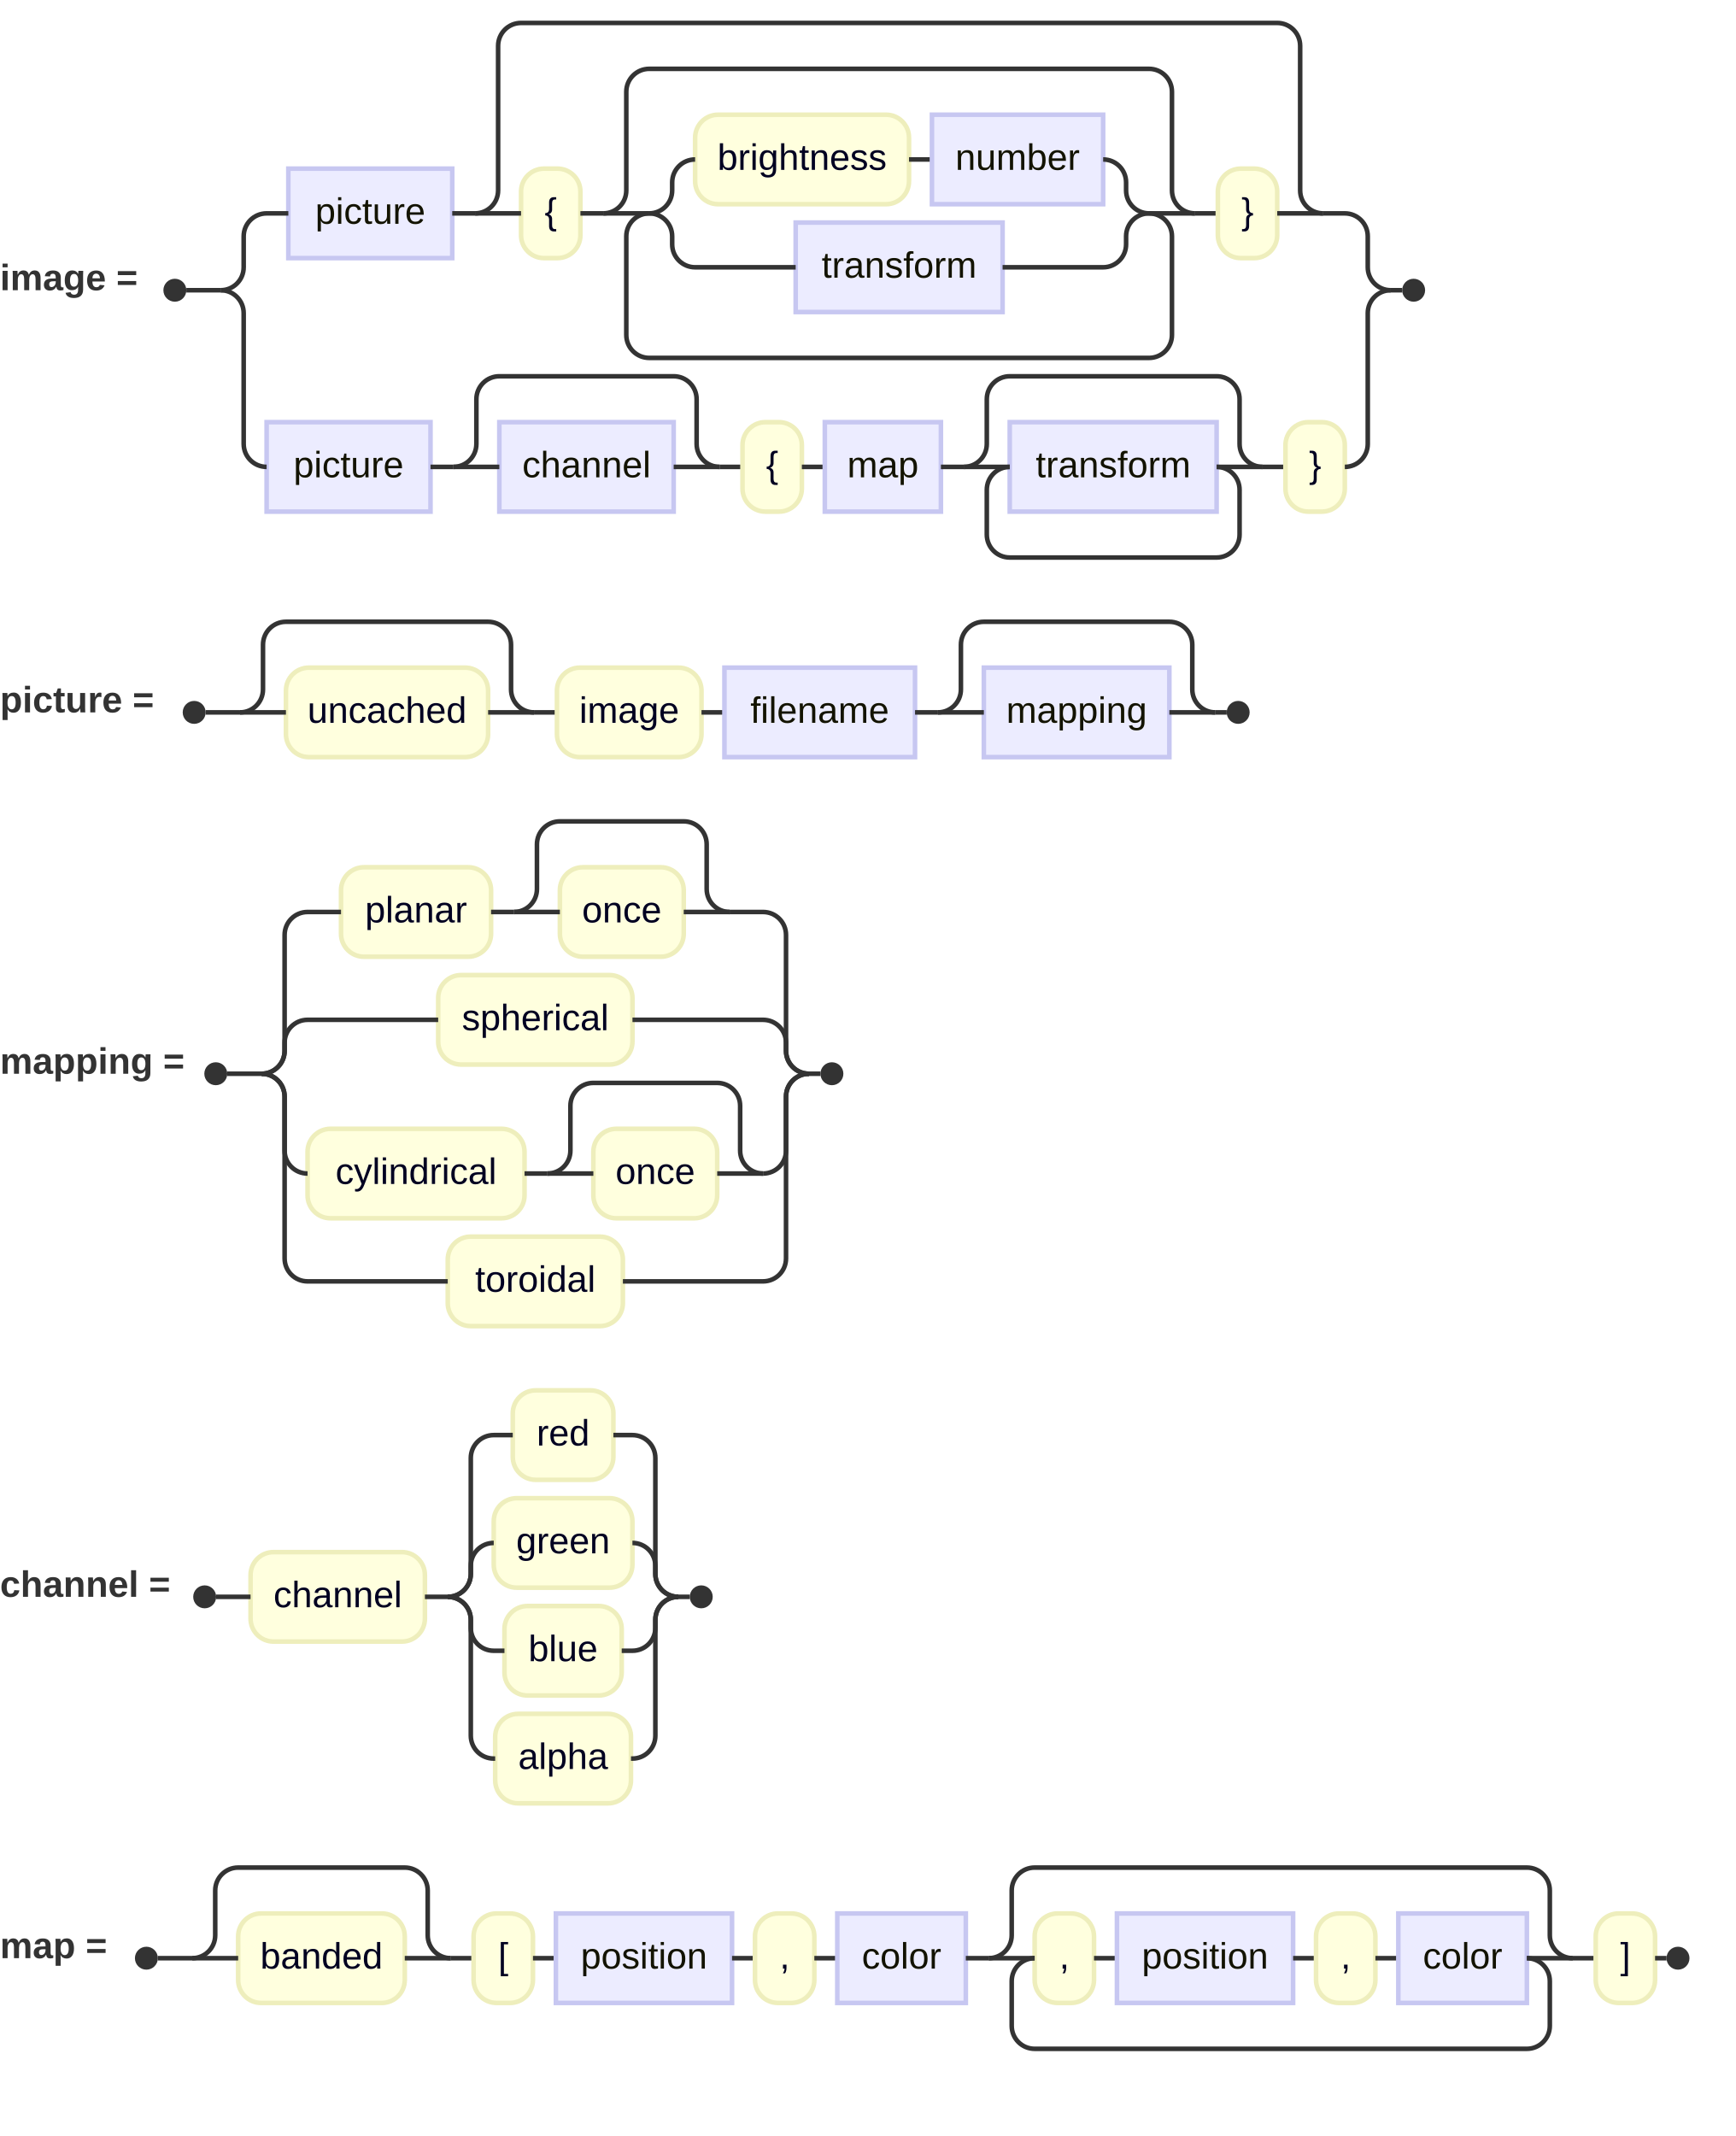
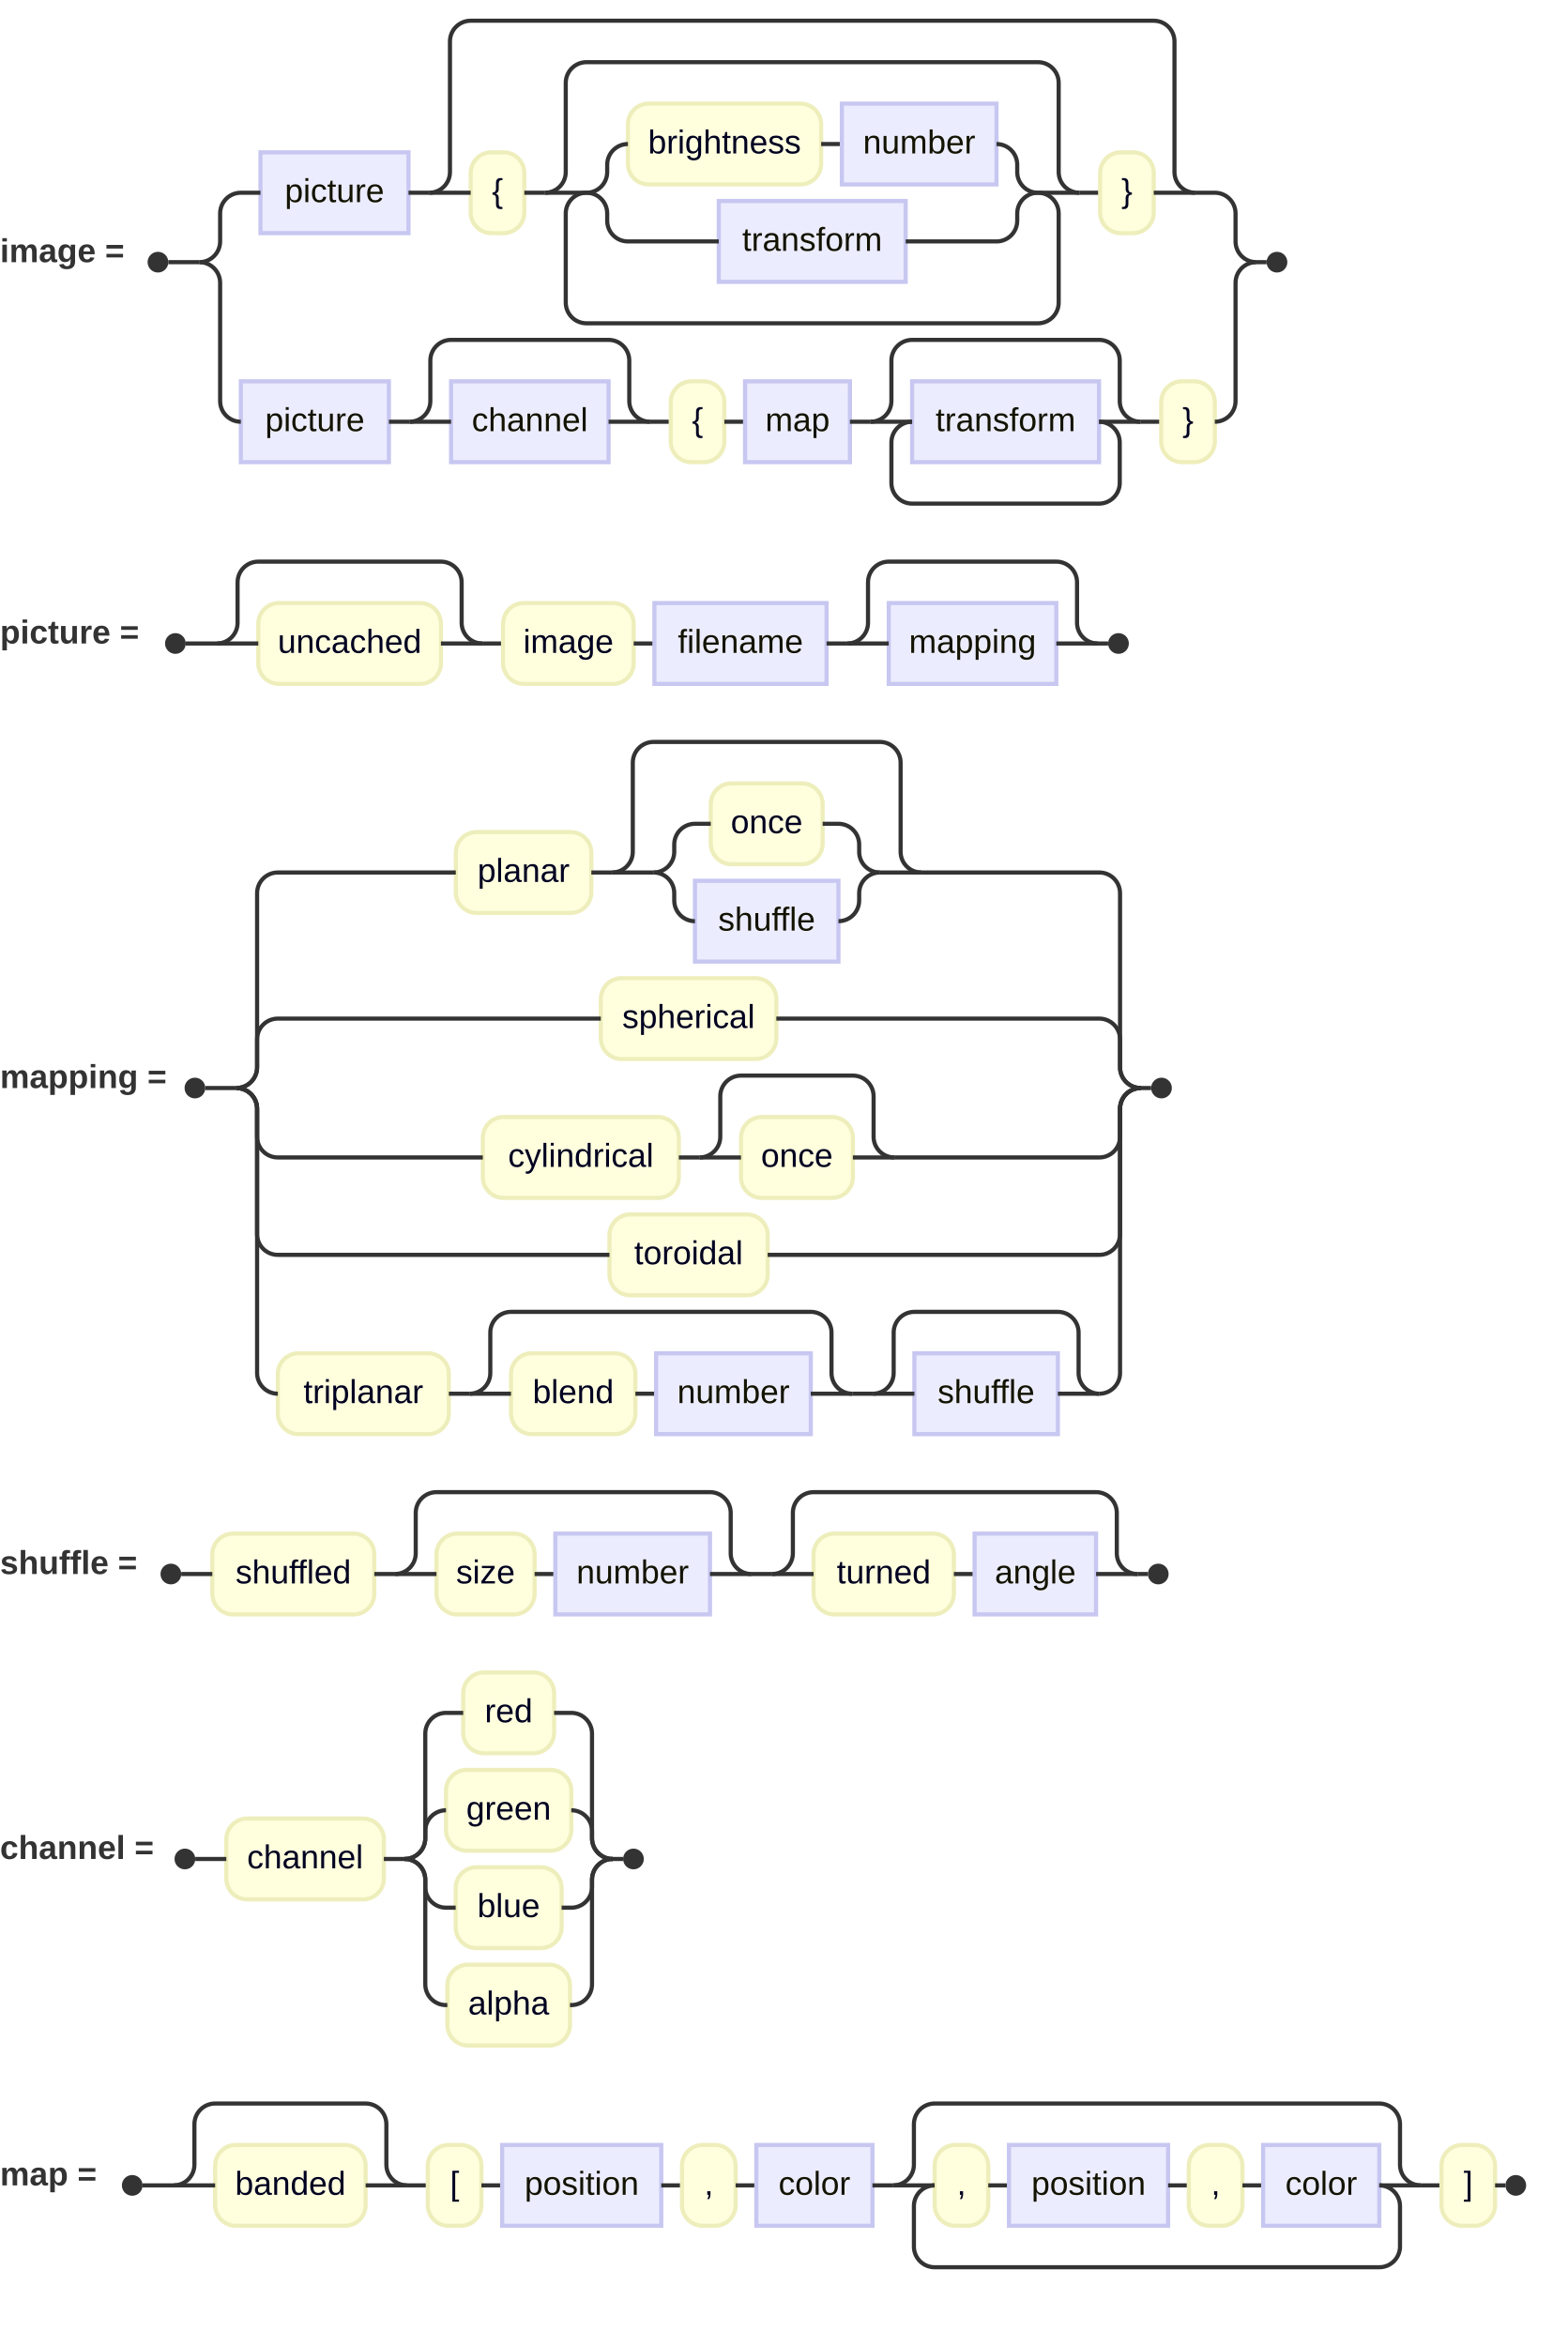
- <svg xmlns="http://www.w3.org/2000/svg" id="my-svg" width="100%" class="railroad-diagram" style="max-width: 756.438px; background-color: transparent;" viewBox="0 0 756.438 931" role="graphics-document document" aria-roledescription="railroadEbnf">
+ <svg xmlns="http://www.w3.org/2000/svg" id="my-svg" width="100%" class="railroad-diagram" style="max-width: 756.438px; background-color: transparent;" viewBox="0 0 756.438 1132" role="graphics-document document" aria-roledescription="railroadEbnf">
  <style>#my-svg{font-family:"trebuchet ms",verdana,arial,sans-serif;font-size:16px;fill:#333;}@keyframes edge-animation-frame{from{stroke-dashoffset:0;}}@keyframes dash{to{stroke-dashoffset:0;}}#my-svg .edge-animation-slow{stroke-dasharray:9,5!important;stroke-dashoffset:900;animation:dash 50s linear infinite;stroke-linecap:round;}#my-svg .edge-animation-fast{stroke-dasharray:9,5!important;stroke-dashoffset:900;animation:dash 20s linear infinite;stroke-linecap:round;}#my-svg .error-icon{fill:#552222;}#my-svg .error-text{fill:#552222;stroke:#552222;}#my-svg .edge-thickness-normal{stroke-width:1px;}#my-svg .edge-thickness-thick{stroke-width:3.5px;}#my-svg .edge-pattern-solid{stroke-dasharray:0;}#my-svg .edge-thickness-invisible{stroke-width:0;fill:none;}#my-svg .edge-pattern-dashed{stroke-dasharray:3;}#my-svg .edge-pattern-dotted{stroke-dasharray:2;}#my-svg .marker{fill:#333333;stroke:#333333;}#my-svg .marker.cross{stroke:#333333;}#my-svg svg{font-family:"trebuchet ms",verdana,arial,sans-serif;font-size:16px;}#my-svg p{margin:0;}#my-svg .railroad-diagram{font-family:"trebuchet ms",verdana,arial,sans-serif;font-size:16px;}#my-svg .railroad-terminal rect{fill:#ffffde;stroke:hsl(60, 60%, 83.529%);stroke-width:2px;}#my-svg .railroad-terminal text{fill:#000021;font-family:"trebuchet ms",verdana,arial,sans-serif;font-size:16px;text-anchor:middle;dominant-baseline:middle;}#my-svg .railroad-nonterminal rect{fill:#ECECFF;stroke:hsl(240, 60%, 86.275%);stroke-width:2px;}#my-svg .railroad-nonterminal text{fill:#131300;font-family:"trebuchet ms",verdana,arial,sans-serif;font-size:16px;text-anchor:middle;dominant-baseline:middle;}#my-svg .railroad-line{stroke:#333333;stroke-width:2px;fill:none;}#my-svg .railroad-start circle,#my-svg .railroad-end circle{fill:#333333;}#my-svg .railroad-comment ellipse{fill:rgba(232,232,232, 0.8);stroke:hsl(80, 60%, 86.275%);stroke-width:2px;}#my-svg .railroad-comment text{fill:rgb(6.333, 0, 19);font-style:italic;font-family:"trebuchet ms",verdana,arial,sans-serif;font-size:16px;text-anchor:middle;dominant-baseline:middle;}#my-svg .railroad-special rect{fill:hsl(80, 100%, 96.275%);stroke:hsl(80, 60%, 86.275%);stroke-width:2px;stroke-dasharray:5,3;}#my-svg .railroad-special text{fill:#131300;font-family:"trebuchet ms",verdana,arial,sans-serif;font-size:16px;text-anchor:middle;dominant-baseline:middle;}#my-svg .railroad-rule-name{font-weight:bold;fill:#333;font-family:"trebuchet ms",verdana,arial,sans-serif;font-size:16px;}#my-svg .node .neo-node{stroke:#9370DB;}#my-svg [data-look="neo"].node rect,#my-svg [data-look="neo"].cluster rect,#my-svg [data-look="neo"].node polygon{stroke:#9370DB;filter:drop-shadow(1px 2px 2px rgba(185, 185, 185, 1));}#my-svg [data-look="neo"].swimlane.cluster rect{filter:none;}#my-svg [data-look="neo"].node path{stroke:#9370DB;stroke-width:1px;}#my-svg [data-look="neo"].node .outer-path{filter:drop-shadow(1px 2px 2px rgba(185, 185, 185, 1));}#my-svg [data-look="neo"].node .neo-line path{stroke:#9370DB;filter:none;}#my-svg [data-look="neo"].node circle{stroke:#9370DB;filter:drop-shadow(1px 2px 2px rgba(185, 185, 185, 1));}#my-svg [data-look="neo"].node circle .state-start{fill:#000000;}#my-svg [data-look="neo"].icon-shape .icon{fill:#9370DB;filter:drop-shadow(1px 2px 2px rgba(185, 185, 185, 1));}#my-svg [data-look="neo"].icon-shape .icon-neo path{stroke:#9370DB;filter:drop-shadow(1px 2px 2px rgba(185, 185, 185, 1));}#my-svg :root{--mermaid-font-family:"trebuchet ms",verdana,arial,sans-serif;}</style>
  <g />
  <g class="railroad-rule" transform="translate(0, 10)">
    <g transform="translate(96.21875, 0)">
      <g class="railroad-choice">
        <g class="railroad-sequence" transform="translate(29.46875, 0)">
          <g class="railroad-nonterminal" transform="translate(0, 63.5)">
            <rect x="0" y="0" width="71.438" height="39" />
            <text x="35.719" y="19.5">picture</text>
          </g>
          <path class="railroad-line" d="M 71.438 83 L 81.438 83" />
          <g class="railroad-optional" transform="translate(81.4375, 0)">
            <g class="railroad-sequence" transform="translate(20, 20)">
              <g class="railroad-terminal" transform="translate(0, 43.5)">
                <rect x="0" y="0" width="25.875" height="39" rx="10" ry="10" />
                <text x="12.938" y="19.5">{</text>
              </g>
              <path class="railroad-line" d="M 25.875 63 L 35.875 63" />
              <g class="railroad-repetition" transform="translate(35.875, 0)">
                <g class="railroad-choice" transform="translate(20, 20)">
                  <g class="railroad-sequence" transform="translate(20, 0)">
                    <g class="railroad-terminal" transform="translate(0, 0)">
                      <rect x="0" y="0" width="93.234" height="39" rx="10" ry="10" />
                      <text x="46.617" y="19.5">brightness</text>
                    </g>
                    <path class="railroad-line" d="M 93.234 19.5 L 103.234 19.5" />
                    <g class="railroad-nonterminal" transform="translate(103.2344, 0)">
                      <rect x="0" y="0" width="74.625" height="39" />
                      <text x="37.312" y="19.5">number</text>
                    </g>
                  </g>
                  <path class="railroad-line" d="M 0 43 A 10 10 0 0 0 10 33 L 10 29.5 A 10 10 0 0 1 20 19.5 L 20 19.5" />
                  <path class="railroad-line" d="M 197.859 19.5 L 197.859 19.5 A 10 10 0 0 1 207.859 29.5 L 207.859 33 A 10 10 0 0 0 217.859 43" />
                  <g class="railroad-nonterminal" transform="translate(63.83594, 47)">
                    <rect x="0" y="0" width="90.188" height="39" />
                    <text x="45.094" y="19.5">transform</text>
                  </g>
                  <path class="railroad-line" d="M 0 43 A 10 10 0 0 1 10 53 L 10 56.5 A 10 10 0 0 0 20 66.5 L 63.836 66.5" />
                  <path class="railroad-line" d="M 154.023 66.5 L 197.859 66.5 A 10 10 0 0 0 207.859 56.5 L 207.859 53 A 10 10 0 0 1 217.859 43" />
                </g>
                <path class="railroad-line" d="M 0 63 L 20 63" />
                <path class="railroad-line" d="M 237.859 63 L 257.859 63" />
                <path class="railroad-line" d="M 237.859 63 A 10 10 0 0 1 247.859 73 L 247.859 116 A 10 10 0 0 1 237.859 126 L 20 126 A 10 10 0 0 1 10 116 L 10 73 A 10 10 0 0 1 20 63" />
                <path class="railroad-line" d="M 0 63 A 10 10 0 0 0 10 53 L 10 10 A 10 10 0 0 1 20 0 L 237.859 0 A 10 10 0 0 1 247.859 10 L 247.859 53 A 10 10 0 0 0 257.859 63" />
              </g>
              <path class="railroad-line" d="M 293.734 63 L 303.734 63" />
              <g class="railroad-terminal" transform="translate(303.7344, 43.5)">
                <rect x="0" y="0" width="25.875" height="39" rx="10" ry="10" />
                <text x="12.938" y="19.5">}</text>
              </g>
            </g>
            <path class="railroad-line" d="M 0 83 L 20 83" />
            <path class="railroad-line" d="M 349.609 83 L 369.609 83" />
            <path class="railroad-line" d="M 0 83 A 10 10 0 0 0 10 73 L 10 10 A 10 10 0 0 1 20 0 L 349.609 0 A 10 10 0 0 1 359.609 10 L 359.609 73 A 10 10 0 0 0 369.609 83" />
          </g>
        </g>
        <path class="railroad-line" d="M 0 116.5 A 10 10 0 0 0 10 106.5 L 10 93 A 10 10 0 0 1 20 83 L 29.469 83" />
        <path class="railroad-line" d="M 480.516 83 L 489.984 83 A 10 10 0 0 1 499.984 93 L 499.984 106.5 A 10 10 0 0 0 509.984 116.5" />
        <g class="railroad-sequence" transform="translate(20, 154)">
          <g class="railroad-nonterminal" transform="translate(0, 20)">
            <rect x="0" y="0" width="71.438" height="39" />
            <text x="35.719" y="19.5">picture</text>
          </g>
          <path class="railroad-line" d="M 71.438 39.5 L 81.438 39.5" />
          <g class="railroad-optional" transform="translate(81.4375, 0)">
            <g class="railroad-nonterminal" transform="translate(20, 20)">
              <rect x="0" y="0" width="76" height="39" />
              <text x="38" y="19.5">channel</text>
            </g>
            <path class="railroad-line" d="M 0 39.5 L 20 39.5" />
            <path class="railroad-line" d="M 96 39.5 L 116 39.5" />
            <path class="railroad-line" d="M 0 39.5 A 10 10 0 0 0 10 29.5 L 10 10 A 10 10 0 0 1 20 0 L 96 0 A 10 10 0 0 1 106 10 L 106 29.5 A 10 10 0 0 0 116 39.5" />
          </g>
          <path class="railroad-line" d="M 197.438 39.5 L 207.438 39.5" />
          <g class="railroad-terminal" transform="translate(207.4375, 20)">
            <rect x="0" y="0" width="25.875" height="39" rx="10" ry="10" />
            <text x="12.938" y="19.5">{</text>
          </g>
          <path class="railroad-line" d="M 233.312 39.5 L 243.312 39.5" />
          <g class="railroad-nonterminal" transform="translate(243.3125, 20)">
            <rect x="0" y="0" width="50.609" height="39" />
            <text x="25.305" y="19.5">map</text>
          </g>
          <path class="railroad-line" d="M 293.922 39.5 L 303.922 39.5" />
          <g class="railroad-repetition" transform="translate(303.9219, 0)">
            <g class="railroad-nonterminal" transform="translate(20, 20)">
              <rect x="0" y="0" width="90.188" height="39" />
              <text x="45.094" y="19.5">transform</text>
            </g>
            <path class="railroad-line" d="M 0 39.5 L 20 39.5" />
            <path class="railroad-line" d="M 110.188 39.5 L 130.188 39.5" />
            <path class="railroad-line" d="M 110.188 39.5 A 10 10 0 0 1 120.188 49.5 L 120.188 69 A 10 10 0 0 1 110.188 79 L 20 79 A 10 10 0 0 1 10 69 L 10 49.5 A 10 10 0 0 1 20 39.5" />
            <path class="railroad-line" d="M 0 39.5 A 10 10 0 0 0 10 29.5 L 10 10 A 10 10 0 0 1 20 0 L 110.188 0 A 10 10 0 0 1 120.188 10 L 120.188 29.5 A 10 10 0 0 0 130.188 39.5" />
          </g>
          <path class="railroad-line" d="M 434.109 39.5 L 444.109 39.5" />
          <g class="railroad-terminal" transform="translate(444.1094, 20)">
            <rect x="0" y="0" width="25.875" height="39" rx="10" ry="10" />
            <text x="12.938" y="19.5">}</text>
          </g>
        </g>
        <path class="railroad-line" d="M 0 116.5 A 10 10 0 0 1 10 126.5 L 10 183.5 A 10 10 0 0 0 20 193.5 L 20 193.5" />
        <path class="railroad-line" d="M 489.984 193.5 L 489.984 193.5 A 10 10 0 0 0 499.984 183.5 L 499.984 126.5 A 10 10 0 0 1 509.984 116.5" />
      </g>
    </g>
    <g class="railroad-rule-name-group">
      <text class="railroad-rule-name" x="0" y="116.5">image =</text>
    </g>
    <g class="railroad-start">
      <circle cx="76.219" cy="116.5" r="5" />
    </g>
    <g class="railroad-end">
      <circle cx="616.203" cy="116.5" r="5" />
    </g>
    <path class="railroad-line" d="M 81.219 116.5 L 96.219 116.5" />
    <path class="railroad-line" d="M 606.203 116.5 L 611.203 116.5" />
  </g>
  <g class="railroad-rule" transform="translate(0, 271)">
    <g transform="translate(104.6406, 0)">
      <g class="railroad-sequence">
        <g class="railroad-optional" transform="translate(0, 0)">
          <g class="railroad-terminal" transform="translate(20, 20)">
            <rect x="0" y="0" width="88.125" height="39" rx="10" ry="10" />
            <text x="44.062" y="19.5">uncached</text>
          </g>
          <path class="railroad-line" d="M 0 39.5 L 20 39.5" />
          <path class="railroad-line" d="M 108.125 39.5 L 128.125 39.5" />
          <path class="railroad-line" d="M 0 39.5 A 10 10 0 0 0 10 29.5 L 10 10 A 10 10 0 0 1 20 0 L 108.125 0 A 10 10 0 0 1 118.125 10 L 118.125 29.5 A 10 10 0 0 0 128.125 39.5" />
        </g>
        <path class="railroad-line" d="M 128.125 39.5 L 138.125 39.5" />
        <g class="railroad-terminal" transform="translate(138.125, 20)">
          <rect x="0" y="0" width="63.016" height="39" rx="10" ry="10" />
          <text x="31.508" y="19.5">image</text>
        </g>
        <path class="railroad-line" d="M 201.141 39.5 L 211.141 39.5" />
        <g class="railroad-nonterminal" transform="translate(211.1406, 20)">
          <rect x="0" y="0" width="83.078" height="39" />
          <text x="41.539" y="19.5">filename</text>
        </g>
        <path class="railroad-line" d="M 294.219 39.5 L 304.219 39.5" />
        <g class="railroad-optional" transform="translate(304.2188, 0)">
          <g class="railroad-nonterminal" transform="translate(20, 20)">
            <rect x="0" y="0" width="80.859" height="39" />
            <text x="40.43" y="19.5">mapping</text>
          </g>
          <path class="railroad-line" d="M 0 39.5 L 20 39.5" />
          <path class="railroad-line" d="M 100.859 39.5 L 120.859 39.5" />
          <path class="railroad-line" d="M 0 39.5 A 10 10 0 0 0 10 29.5 L 10 10 A 10 10 0 0 1 20 0 L 100.859 0 A 10 10 0 0 1 110.859 10 L 110.859 29.5 A 10 10 0 0 0 120.859 39.5" />
        </g>
      </g>
    </g>
    <g class="railroad-rule-name-group">
      <text class="railroad-rule-name" x="0" y="39.5">picture =</text>
    </g>
    <g class="railroad-start">
      <circle cx="84.641" cy="39.5" r="5" />
    </g>
    <g class="railroad-end">
      <circle cx="539.719" cy="39.5" r="5" />
    </g>
    <path class="railroad-line" d="M 89.641 39.5 L 104.641 39.5" />
    <path class="railroad-line" d="M 529.719 39.5 L 534.719 39.5" />
  </g>
  <g class="railroad-rule" transform="translate(0, 358)">
    <g transform="translate(114.0625, 0)">
      <g class="railroad-choice">
-         <g class="railroad-sequence" transform="translate(34.58594, 0)">
-           <g class="railroad-terminal" transform="translate(0, 20)">
+         <g class="railroad-sequence" transform="translate(105.8828, 0)">
+           <g class="railroad-terminal" transform="translate(0, 43.5)">
            <rect x="0" y="0" width="65.406" height="39" rx="10" ry="10" />
            <text x="32.703" y="19.5">planar</text>
          </g>
-           <path class="railroad-line" d="M 65.406 39.5 L 75.406 39.5" />
+           <path class="railroad-line" d="M 65.406 63 L 75.406 63" />
          <g class="railroad-optional" transform="translate(75.40625, 0)">
-             <g class="railroad-terminal" transform="translate(20, 20)">
-               <rect x="0" y="0" width="53.984" height="39" rx="10" ry="10" />
-               <text x="26.992" y="19.5">once</text>
-             </g>
-             <path class="railroad-line" d="M 0 39.5 L 20 39.5" />
-             <path class="railroad-line" d="M 73.984 39.5 L 93.984 39.5" />
-             <path class="railroad-line" d="M 0 39.5 A 10 10 0 0 0 10 29.5 L 10 10 A 10 10 0 0 1 20 0 L 73.984 0 A 10 10 0 0 1 83.984 10 L 83.984 29.5 A 10 10 0 0 0 93.984 39.5" />
-           </g>
-         </g>
-         <path class="railroad-line" d="M 0 110 A 10 10 0 0 0 10 100 L 10 49.5 A 10 10 0 0 1 20 39.5 L 34.586 39.5" />
-         <path class="railroad-line" d="M 203.977 39.5 L 218.562 39.5 A 10 10 0 0 1 228.562 49.5 L 228.562 100 A 10 10 0 0 0 238.562 110" />
-         <g class="railroad-terminal" transform="translate(76.9375, 67)">
+             <g class="railroad-choice" transform="translate(20, 20)">
+               <g class="railroad-terminal" transform="translate(27.625, 0)">
+                 <rect x="0" y="0" width="53.984" height="39" rx="10" ry="10" />
+                 <text x="26.992" y="19.5">once</text>
+               </g>
+               <path class="railroad-line" d="M 0 43 A 10 10 0 0 0 10 33 L 10 29.5 A 10 10 0 0 1 20 19.5 L 27.625 19.5" />
+               <path class="railroad-line" d="M 81.609 19.5 L 89.234 19.5 A 10 10 0 0 1 99.234 29.5 L 99.234 33 A 10 10 0 0 0 109.234 43" />
+               <g class="railroad-nonterminal" transform="translate(20, 47)">
+                 <rect x="0" y="0" width="69.234" height="39" />
+                 <text x="34.617" y="19.5">shuffle</text>
+               </g>
+               <path class="railroad-line" d="M 0 43 A 10 10 0 0 1 10 53 L 10 56.5 A 10 10 0 0 0 20 66.5 L 20 66.5" />
+               <path class="railroad-line" d="M 89.234 66.5 L 89.234 66.5 A 10 10 0 0 0 99.234 56.5 L 99.234 53 A 10 10 0 0 1 109.234 43" />
+             </g>
+             <path class="railroad-line" d="M 0 63 L 20 63" />
+             <path class="railroad-line" d="M 129.234 63 L 149.234 63" />
+             <path class="railroad-line" d="M 0 63 A 10 10 0 0 0 10 53 L 10 10 A 10 10 0 0 1 20 0 L 129.234 0 A 10 10 0 0 1 139.234 10 L 139.234 53 A 10 10 0 0 0 149.234 63" />
+           </g>
+         </g>
+         <path class="railroad-line" d="M 0 167 A 10 10 0 0 0 10 157 L 10 73 A 10 10 0 0 1 20 63 L 105.883 63" />
+         <path class="railroad-line" d="M 330.523 63 L 416.406 63 A 10 10 0 0 1 426.406 73 L 426.406 157 A 10 10 0 0 0 436.406 167" />
+         <g class="railroad-terminal" transform="translate(175.8594, 114)">
          <rect x="0" y="0" width="84.688" height="39" rx="10" ry="10" />
          <text x="42.344" y="19.5">spherical</text>
        </g>
-         <path class="railroad-line" d="M 0 110 A 10 10 0 0 0 10 100 L 10 96.5 A 10 10 0 0 1 20 86.5 L 76.938 86.5" />
-         <path class="railroad-line" d="M 161.625 86.5 L 218.562 86.5 A 10 10 0 0 1 228.562 96.5 L 228.562 100 A 10 10 0 0 0 238.562 110" />
-         <g class="railroad-sequence" transform="translate(20, 114)">
+         <path class="railroad-line" d="M 0 167 A 10 10 0 0 0 10 157 L 10 143.5 A 10 10 0 0 1 20 133.5 L 175.859 133.5" />
+         <path class="railroad-line" d="M 260.547 133.5 L 416.406 133.5 A 10 10 0 0 1 426.406 143.5 L 426.406 157 A 10 10 0 0 0 436.406 167" />
+         <g class="railroad-sequence" transform="translate(118.9219, 161)">
          <g class="railroad-terminal" transform="translate(0, 20)">
            <rect x="0" y="0" width="94.578" height="39" rx="10" ry="10" />
            <text x="47.289" y="19.5">cylindrical</text>
          </g>
          <path class="railroad-line" d="M 94.578 39.5 L 104.578 39.5" />
          <g class="railroad-optional" transform="translate(104.5781, 0)">
            <g class="railroad-terminal" transform="translate(20, 20)">
              <rect x="0" y="0" width="53.984" height="39" rx="10" ry="10" />
              <text x="26.992" y="19.5">once</text>
            </g>
            <path class="railroad-line" d="M 0 39.5 L 20 39.5" />
            <path class="railroad-line" d="M 73.984 39.5 L 93.984 39.5" />
            <path class="railroad-line" d="M 0 39.5 A 10 10 0 0 0 10 29.5 L 10 10 A 10 10 0 0 1 20 0 L 73.984 0 A 10 10 0 0 1 83.984 10 L 83.984 29.5 A 10 10 0 0 0 93.984 39.5" />
          </g>
        </g>
-         <path class="railroad-line" d="M 0 110 A 10 10 0 0 1 10 120 L 10 143.5 A 10 10 0 0 0 20 153.5 L 20 153.5" />
-         <path class="railroad-line" d="M 218.562 153.5 L 218.562 153.5 A 10 10 0 0 0 228.562 143.5 L 228.562 120 A 10 10 0 0 1 238.562 110" />
-         <g class="railroad-terminal" transform="translate(81.10938, 181)">
+         <path class="railroad-line" d="M 0 167 A 10 10 0 0 1 10 177 L 10 190.5 A 10 10 0 0 0 20 200.5 L 118.922 200.5" />
+         <path class="railroad-line" d="M 317.484 200.5 L 416.406 200.5 A 10 10 0 0 0 426.406 190.5 L 426.406 177 A 10 10 0 0 1 436.406 167" />
+         <g class="railroad-terminal" transform="translate(180.0312, 228)">
          <rect x="0" y="0" width="76.344" height="39" rx="10" ry="10" />
          <text x="38.172" y="19.5">toroidal</text>
        </g>
-         <path class="railroad-line" d="M 0 110 A 10 10 0 0 1 10 120 L 10 190.5 A 10 10 0 0 0 20 200.5 L 81.109 200.5" />
-         <path class="railroad-line" d="M 157.453 200.5 L 218.562 200.5 A 10 10 0 0 0 228.562 190.5 L 228.562 120 A 10 10 0 0 1 238.562 110" />
-       </g>
-     </g>
-     <g class="railroad-rule-name-group">
-       <text class="railroad-rule-name" x="0" y="110">mapping =</text>
-     </g>
-     <g class="railroad-start">
-       <circle cx="94.062" cy="110" r="5" />
-     </g>
-     <g class="railroad-end">
-       <circle cx="362.625" cy="110" r="5" />
-     </g>
-     <path class="railroad-line" d="M 99.062 110 L 114.062 110" />
-     <path class="railroad-line" d="M 352.625 110 L 357.625 110" />
-   </g>
-   <g class="railroad-rule" transform="translate(0, 606)">
+         <path class="railroad-line" d="M 0 167 A 10 10 0 0 1 10 177 L 10 237.5 A 10 10 0 0 0 20 247.5 L 180.031 247.5" />
+         <path class="railroad-line" d="M 256.375 247.5 L 416.406 247.5 A 10 10 0 0 0 426.406 237.5 L 426.406 177 A 10 10 0 0 1 436.406 167" />
+         <g class="railroad-sequence" transform="translate(20, 275)">
+           <g class="railroad-terminal" transform="translate(0, 20)">
+             <rect x="0" y="0" width="82.531" height="39" rx="10" ry="10" />
+             <text x="41.266" y="19.5">triplanar</text>
+           </g>
+           <path class="railroad-line" d="M 82.531 39.5 L 92.531 39.5" />
+           <g class="railroad-optional" transform="translate(92.53125, 0)">
+             <g class="railroad-sequence" transform="translate(20, 20)">
+               <g class="railroad-terminal" transform="translate(0, 0)">
+                 <rect x="0" y="0" width="60.016" height="39" rx="10" ry="10" />
+                 <text x="30.008" y="19.5">blend</text>
+               </g>
+               <path class="railroad-line" d="M 60.016 19.5 L 70.016 19.5" />
+               <g class="railroad-nonterminal" transform="translate(70.01562, 0)">
+                 <rect x="0" y="0" width="74.625" height="39" />
+                 <text x="37.312" y="19.5">number</text>
+               </g>
+             </g>
+             <path class="railroad-line" d="M 0 39.5 L 20 39.5" />
+             <path class="railroad-line" d="M 164.641 39.5 L 184.641 39.5" />
+             <path class="railroad-line" d="M 0 39.5 A 10 10 0 0 0 10 29.5 L 10 10 A 10 10 0 0 1 20 0 L 164.641 0 A 10 10 0 0 1 174.641 10 L 174.641 29.5 A 10 10 0 0 0 184.641 39.5" />
+           </g>
+           <path class="railroad-line" d="M 277.172 39.5 L 287.172 39.5" />
+           <g class="railroad-optional" transform="translate(287.1719, 0)">
+             <g class="railroad-nonterminal" transform="translate(20, 20)">
+               <rect x="0" y="0" width="69.234" height="39" />
+               <text x="34.617" y="19.5">shuffle</text>
+             </g>
+             <path class="railroad-line" d="M 0 39.5 L 20 39.5" />
+             <path class="railroad-line" d="M 89.234 39.5 L 109.234 39.5" />
+             <path class="railroad-line" d="M 0 39.5 A 10 10 0 0 0 10 29.5 L 10 10 A 10 10 0 0 1 20 0 L 89.234 0 A 10 10 0 0 1 99.234 10 L 99.234 29.5 A 10 10 0 0 0 109.234 39.5" />
+           </g>
+         </g>
+         <path class="railroad-line" d="M 0 167 A 10 10 0 0 1 10 177 L 10 304.5 A 10 10 0 0 0 20 314.5 L 20 314.5" />
+         <path class="railroad-line" d="M 416.406 314.5 L 416.406 314.5 A 10 10 0 0 0 426.406 304.5 L 426.406 177 A 10 10 0 0 1 436.406 167" />
+       </g>
+     </g>
+     <g class="railroad-rule-name-group">
+       <text class="railroad-rule-name" x="0" y="167">mapping =</text>
+     </g>
+     <g class="railroad-start">
+       <circle cx="94.062" cy="167" r="5" />
+     </g>
+     <g class="railroad-end">
+       <circle cx="560.469" cy="167" r="5" />
+     </g>
+     <path class="railroad-line" d="M 99.062 167 L 114.062 167" />
+     <path class="railroad-line" d="M 550.469 167 L 555.469 167" />
+   </g>
+   <g class="railroad-rule" transform="translate(0, 720)">
+     <g transform="translate(102.4531, 0)">
+       <g class="railroad-sequence">
+         <g class="railroad-terminal" transform="translate(0, 20)">
+           <rect x="0" y="0" width="78.156" height="39" rx="10" ry="10" />
+           <text x="39.078" y="19.5">shuffled</text>
+         </g>
+         <path class="railroad-line" d="M 78.156 39.5 L 88.156 39.5" />
+         <g class="railroad-optional" transform="translate(88.15625, 0)">
+           <g class="railroad-sequence" transform="translate(20, 20)">
+             <g class="railroad-terminal" transform="translate(0, 0)">
+               <rect x="0" y="0" width="47.359" height="39" rx="10" ry="10" />
+               <text x="23.68" y="19.5">size</text>
+             </g>
+             <path class="railroad-line" d="M 47.359 19.5 L 57.359 19.5" />
+             <g class="railroad-nonterminal" transform="translate(57.35938, 0)">
+               <rect x="0" y="0" width="74.625" height="39" />
+               <text x="37.312" y="19.5">number</text>
+             </g>
+           </g>
+           <path class="railroad-line" d="M 0 39.5 L 20 39.5" />
+           <path class="railroad-line" d="M 151.984 39.5 L 171.984 39.5" />
+           <path class="railroad-line" d="M 0 39.5 A 10 10 0 0 0 10 29.5 L 10 10 A 10 10 0 0 1 20 0 L 151.984 0 A 10 10 0 0 1 161.984 10 L 161.984 29.5 A 10 10 0 0 0 171.984 39.5" />
+         </g>
+         <path class="railroad-line" d="M 260.141 39.5 L 270.141 39.5" />
+         <g class="railroad-optional" transform="translate(270.1406, 0)">
+           <g class="railroad-sequence" transform="translate(20, 20)">
+             <g class="railroad-terminal" transform="translate(0, 0)">
+               <rect x="0" y="0" width="67.688" height="39" rx="10" ry="10" />
+               <text x="33.844" y="19.5">turned</text>
+             </g>
+             <path class="railroad-line" d="M 67.688 19.5 L 77.688 19.5" />
+             <g class="railroad-nonterminal" transform="translate(77.6875, 0)">
+               <rect x="0" y="0" width="58.625" height="39" />
+               <text x="29.312" y="19.5">angle</text>
+             </g>
+           </g>
+           <path class="railroad-line" d="M 0 39.5 L 20 39.5" />
+           <path class="railroad-line" d="M 156.312 39.5 L 176.312 39.5" />
+           <path class="railroad-line" d="M 0 39.5 A 10 10 0 0 0 10 29.5 L 10 10 A 10 10 0 0 1 20 0 L 156.312 0 A 10 10 0 0 1 166.312 10 L 166.312 29.5 A 10 10 0 0 0 176.312 39.5" />
+         </g>
+       </g>
+     </g>
+     <g class="railroad-rule-name-group">
+       <text class="railroad-rule-name" x="0" y="39.5">shuffle =</text>
+     </g>
+     <g class="railroad-start">
+       <circle cx="82.453" cy="39.5" r="5" />
+     </g>
+     <g class="railroad-end">
+       <circle cx="558.906" cy="39.5" r="5" />
+     </g>
+     <path class="railroad-line" d="M 87.453 39.5 L 102.453 39.5" />
+     <path class="railroad-line" d="M 548.906 39.5 L 553.906 39.5" />
+   </g>
+   <g class="railroad-rule" transform="translate(0, 807)">
    <g transform="translate(109.2188, 0)">
      <g class="railroad-sequence">
        <g class="railroad-terminal" transform="translate(0, 70.5)">
          <rect x="0" y="0" width="76" height="39" rx="10" ry="10" />
          <text x="38" y="19.5">channel</text>
        </g>
        <path class="railroad-line" d="M 76 90 L 86 90" />
        <g class="railroad-choice" transform="translate(86, 0)">
          <g class="railroad-terminal" transform="translate(28.29688, 0)">
            <rect x="0" y="0" width="43.859" height="39" rx="10" ry="10" />
            <text x="21.93" y="19.5">red</text>
          </g>
          <path class="railroad-line" d="M 0 90 A 10 10 0 0 0 10 80 L 10 29.5 A 10 10 0 0 1 20 19.5 L 28.297 19.5" />
          <path class="railroad-line" d="M 72.156 19.5 L 80.453 19.5 A 10 10 0 0 1 90.453 29.5 L 90.453 80 A 10 10 0 0 0 100.453 90" />
          <g class="railroad-terminal" transform="translate(20, 47)">
            <rect x="0" y="0" width="60.453" height="39" rx="10" ry="10" />
            <text x="30.227" y="19.5">green</text>
          </g>
          <path class="railroad-line" d="M 0 90 A 10 10 0 0 0 10 80 L 10 76.5 A 10 10 0 0 1 20 66.5 L 20 66.5" />
          <path class="railroad-line" d="M 80.453 66.5 L 80.453 66.5 A 10 10 0 0 1 90.453 76.5 L 90.453 80 A 10 10 0 0 0 100.453 90" />
          <g class="railroad-terminal" transform="translate(24.67188, 94)">
            <rect x="0" y="0" width="51.109" height="39" rx="10" ry="10" />
            <text x="25.555" y="19.5">blue</text>
          </g>
          <path class="railroad-line" d="M 0 90 A 10 10 0 0 1 10 100 L 10 103.5 A 10 10 0 0 0 20 113.5 L 24.672 113.5" />
          <path class="railroad-line" d="M 75.781 113.5 L 80.453 113.5 A 10 10 0 0 0 90.453 103.5 L 90.453 100 A 10 10 0 0 1 100.453 90" />
          <g class="railroad-terminal" transform="translate(20.63281, 141)">
            <rect x="0" y="0" width="59.188" height="39" rx="10" ry="10" />
            <text x="29.594" y="19.5">alpha</text>
          </g>
          <path class="railroad-line" d="M 0 90 A 10 10 0 0 1 10 100 L 10 150.5 A 10 10 0 0 0 20 160.5 L 20.633 160.5" />
          <path class="railroad-line" d="M 79.82 160.5 L 80.453 160.5 A 10 10 0 0 0 90.453 150.5 L 90.453 100 A 10 10 0 0 1 100.453 90" />
        </g>
      </g>
    </g>
    <g class="railroad-rule-name-group">
      <text class="railroad-rule-name" x="0" y="90">channel =</text>
    </g>
    <g class="railroad-start">
      <circle cx="89.219" cy="90" r="5" />
    </g>
    <g class="railroad-end">
      <circle cx="305.672" cy="90" r="5" />
    </g>
    <path class="railroad-line" d="M 94.219 90 L 109.219 90" />
    <path class="railroad-line" d="M 295.672 90 L 300.672 90" />
  </g>
-   <g class="railroad-rule" transform="translate(0, 814)">
+   <g class="railroad-rule" transform="translate(0, 1015)">
    <g transform="translate(83.8125, 0)">
      <g class="railroad-sequence">
        <g class="railroad-optional" transform="translate(0, 0)">
          <g class="railroad-terminal" transform="translate(20, 20)">
            <rect x="0" y="0" width="72.625" height="39" rx="10" ry="10" />
            <text x="36.312" y="19.5">banded</text>
          </g>
          <path class="railroad-line" d="M 0 39.5 L 20 39.5" />
          <path class="railroad-line" d="M 92.625 39.5 L 112.625 39.5" />
          <path class="railroad-line" d="M 0 39.5 A 10 10 0 0 0 10 29.5 L 10 10 A 10 10 0 0 1 20 0 L 92.625 0 A 10 10 0 0 1 102.625 10 L 102.625 29.5 A 10 10 0 0 0 112.625 39.5" />
        </g>
        <path class="railroad-line" d="M 112.625 39.5 L 122.625 39.5" />
        <g class="railroad-terminal" transform="translate(122.625, 20)">
          <rect x="0" y="0" width="25.875" height="39" rx="10" ry="10" />
          <text x="12.938" y="19.5">[</text>
        </g>
        <path class="railroad-line" d="M 148.5 39.5 L 158.5 39.5" />
        <g class="railroad-nonterminal" transform="translate(158.5, 20)">
          <rect x="0" y="0" width="76.781" height="39" />
          <text x="38.391" y="19.5">position</text>
        </g>
        <path class="railroad-line" d="M 235.281 39.5 L 245.281 39.5" />
        <g class="railroad-terminal" transform="translate(245.2812, 20)">
          <rect x="0" y="0" width="25.875" height="39" rx="10" ry="10" />
          <text x="12.938" y="19.5">,</text>
        </g>
        <path class="railroad-line" d="M 271.156 39.5 L 281.156 39.5" />
        <g class="railroad-nonterminal" transform="translate(281.1562, 20)">
          <rect x="0" y="0" width="56.031" height="39" />
          <text x="28.016" y="19.5">color</text>
        </g>
        <path class="railroad-line" d="M 337.188 39.5 L 347.188 39.5" />
        <g class="railroad-repetition" transform="translate(347.1875, 0)">
          <g class="railroad-sequence" transform="translate(20, 20)">
            <g class="railroad-terminal" transform="translate(0, 0)">
              <rect x="0" y="0" width="25.875" height="39" rx="10" ry="10" />
              <text x="12.938" y="19.5">,</text>
            </g>
            <path class="railroad-line" d="M 25.875 19.5 L 35.875 19.5" />
            <g class="railroad-nonterminal" transform="translate(35.875, 0)">
              <rect x="0" y="0" width="76.781" height="39" />
              <text x="38.391" y="19.5">position</text>
            </g>
            <path class="railroad-line" d="M 112.656 19.5 L 122.656 19.5" />
            <g class="railroad-terminal" transform="translate(122.6562, 0)">
              <rect x="0" y="0" width="25.875" height="39" rx="10" ry="10" />
              <text x="12.938" y="19.5">,</text>
            </g>
            <path class="railroad-line" d="M 148.531 19.5 L 158.531 19.5" />
            <g class="railroad-nonterminal" transform="translate(158.5312, 0)">
              <rect x="0" y="0" width="56.031" height="39" />
              <text x="28.016" y="19.5">color</text>
            </g>
          </g>
          <path class="railroad-line" d="M 0 39.5 L 20 39.5" />
          <path class="railroad-line" d="M 234.562 39.5 L 254.562 39.5" />
          <path class="railroad-line" d="M 234.562 39.5 A 10 10 0 0 1 244.562 49.5 L 244.562 69 A 10 10 0 0 1 234.562 79 L 20 79 A 10 10 0 0 1 10 69 L 10 49.5 A 10 10 0 0 1 20 39.5" />
          <path class="railroad-line" d="M 0 39.5 A 10 10 0 0 0 10 29.5 L 10 10 A 10 10 0 0 1 20 0 L 234.562 0 A 10 10 0 0 1 244.562 10 L 244.562 29.5 A 10 10 0 0 0 254.562 39.5" />
        </g>
        <path class="railroad-line" d="M 601.75 39.5 L 611.75 39.5" />
        <g class="railroad-terminal" transform="translate(611.75, 20)">
          <rect x="0" y="0" width="25.875" height="39" rx="10" ry="10" />
          <text x="12.938" y="19.5">]</text>
        </g>
      </g>
    </g>
    <g class="railroad-rule-name-group">
      <text class="railroad-rule-name" x="0" y="39.5">map =</text>
    </g>
    <g class="railroad-start">
      <circle cx="63.812" cy="39.5" r="5" />
    </g>
    <g class="railroad-end">
      <circle cx="731.438" cy="39.5" r="5" />
    </g>
    <path class="railroad-line" d="M 68.812 39.5 L 83.812 39.5" />
    <path class="railroad-line" d="M 721.438 39.5 L 726.438 39.5" />
  </g>
</svg>
